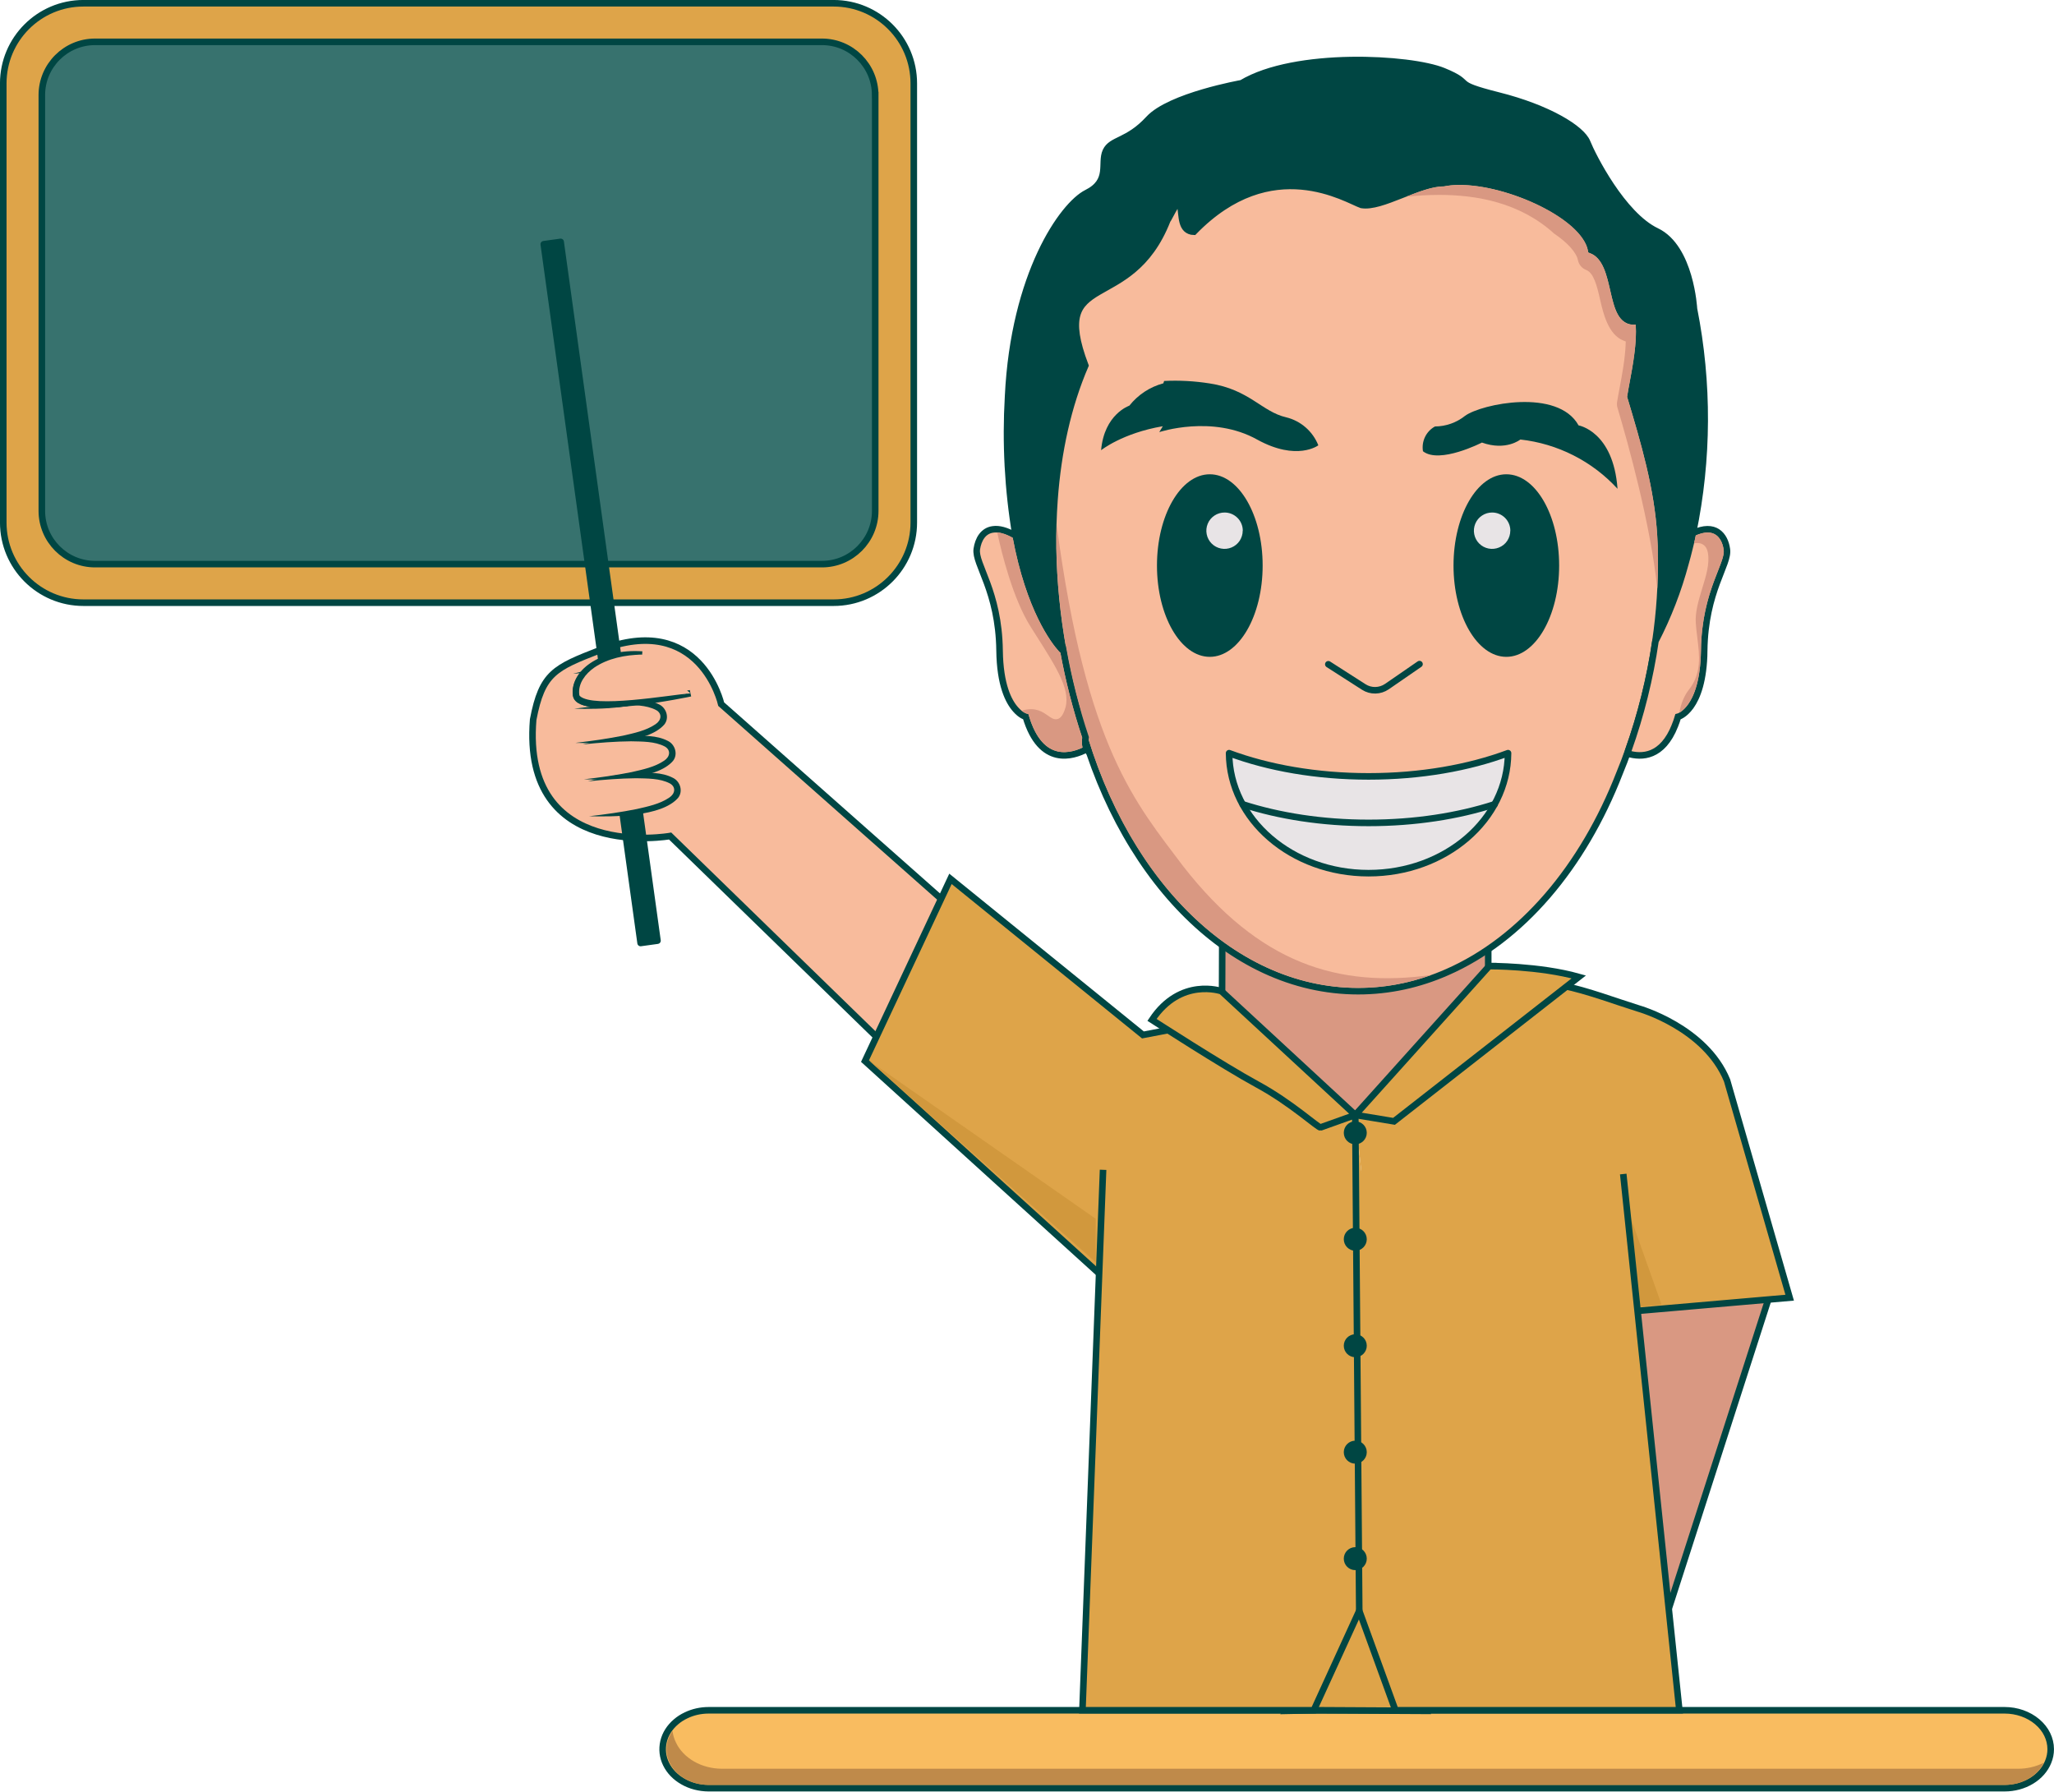
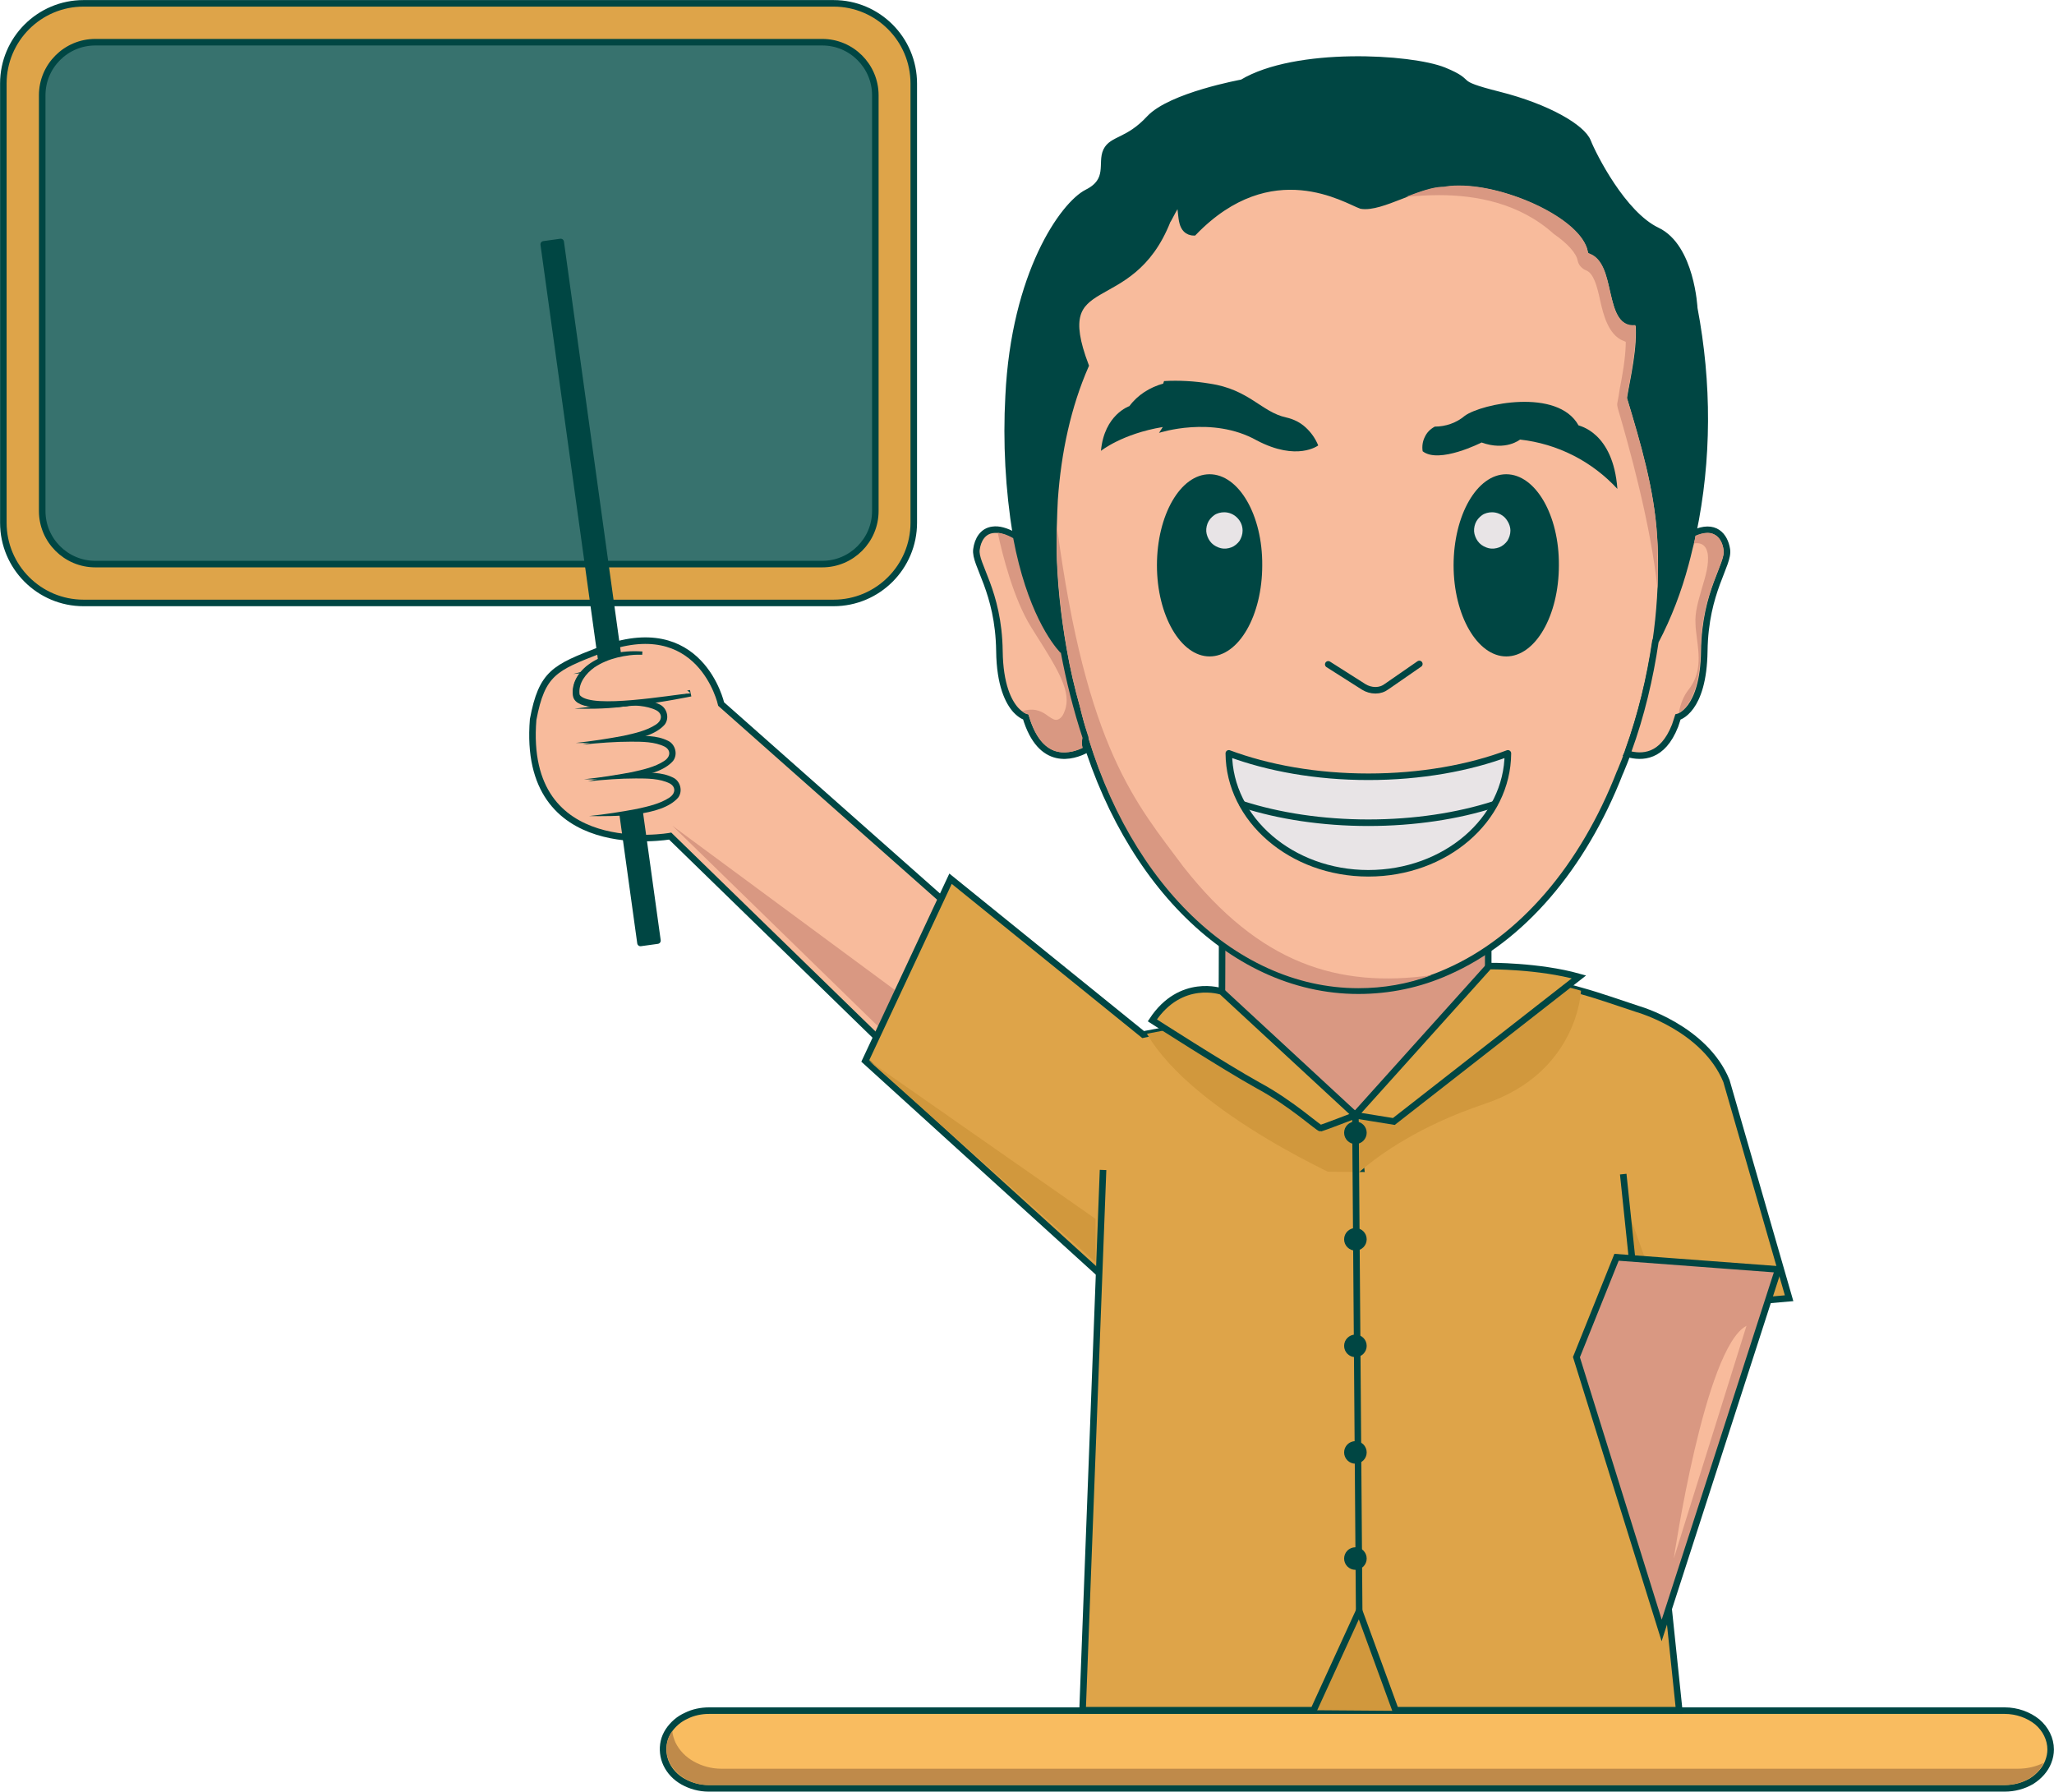
- <svg xmlns="http://www.w3.org/2000/svg" id="Layer_2" data-name="Layer 2" viewBox="0 0 491.57 428.71">
-   <defs>
-     <style>
-       .cls-1, .cls-2, .cls-3, .cls-4, .cls-5, .cls-6, .cls-7, .cls-8 {
-         stroke: #004643;
-         stroke-width: 1.57px;
-       }
- 
-       .cls-1, .cls-2, .cls-7, .cls-8 {
-         stroke-linecap: round;
-         stroke-linejoin: round;
-       }
- 
-       .cls-1, .cls-9 {
-         fill: #004643;
-       }
- 
-       .cls-2 {
-         fill: #f9bc60;
-       }
- 
-       .cls-3, .cls-4, .cls-5, .cls-6 {
-         stroke-miterlimit: 10;
-       }
- 
-       .cls-3, .cls-10 {
-         fill: #d99882;
-       }
- 
-       .cls-11, .cls-4 {
-         fill: #f8bb9c;
-       }
- 
-       .cls-5 {
-         fill: #dea449;
-       }
- 
-       .cls-12 {
-         fill: #bf8a4a;
-       }
- 
-       .cls-6 {
-         fill: #37726e;
-       }
- 
-       .cls-7 {
-         fill: none;
-       }
- 
-       .cls-8, .cls-13 {
-         fill: #e8e4e6;
-       }
- 
-       .cls-14 {
-         fill: #d1983d;
-       }
-     </style>
-   </defs>
-   <g id="Layer_1-2" data-name="Layer 1">
+ <svg xmlns="http://www.w3.org/2000/svg" version="1.1" id="Layer_1" x="0px" y="0px" viewBox="0 0 491.6 428.8" style="enable-background:new 0 0 491.6 428.8;" xml:space="preserve">
+   <g>
+     <g id="bor">
+       <path style="fill:#DEA449;stroke:#004643;stroke-width:1.566;stroke-miterlimit:10;" d="M199.5,144.3H20    c-10.6,0-19.2-8.6-19.2-19.2V20C0.8,9.4,9.4,0.8,20,0.8h179.5c10.6,0,19.2,8.6,19.2,19.2v105.1    C218.7,135.7,210.1,144.3,199.5,144.3z" />
+       <g>
+         <path style="fill:#37726E;stroke:#004643;stroke-width:1.566;stroke-miterlimit:10;" d="M209.5,22.8v99.5     c0,7-5.7,12.7-12.7,12.7h-174c-7,0-12.7-5.7-12.7-12.7V22.8c0-7,5.7-12.7,12.7-12.7h174C203.8,10.1,209.5,15.8,209.5,22.8z" />
+       </g>
+     </g>
    <g>
-       <g id="bor">
-         <rect class="cls-5" x=".78" y=".78" width="217.91" height="143.45" rx="19.18" ry="19.18" />
-         <path class="cls-6" d="m209.46,22.75v99.51c0,7.02-5.71,12.74-12.74,12.74H22.75c-7.03,0-12.74-5.72-12.74-12.74V22.75c0-7.02,5.71-12.74,12.74-12.74h173.96c7.03,0,12.74,5.72,12.74,12.74Z" />
+       <path style="fill:#F9BC60;stroke:#004643;stroke-width:1.566;stroke-linecap:round;stroke-linejoin:round;" d="M490.8,418.7    c0,1-0.2,2-0.6,3c-0.7,1.8-2.1,3.4-4,4.6c-1.9,1.1-4.1,1.7-6.4,1.7H169.6c-2.2,0-4.3-0.6-6.1-1.6s-3.2-2.5-4-4.2s-1-3.6-0.6-5.4    s1.5-3.4,3-4.7c0.7-0.6,1.5-1.1,2.4-1.5c1.6-0.8,3.5-1.2,5.4-1.2h310.1c2.9,0,5.7,1,7.8,2.7C489.6,413.8,490.8,416.2,490.8,418.7z    " />
+       <g>
+         <path style="fill:#BF8A4A;" d="M489.1,421.9c-0.7,1.5-1.9,2.8-3.4,3.7c-1.7,1-3.8,1.6-5.9,1.6H169.6c-2,0-3.9-0.5-5.6-1.5     c-1.7-1-2.9-2.3-3.7-3.8c-0.8-1.6-0.9-3.3-0.6-4.9c0.2-1,0.6-1.9,1.2-2.7c0.1,1,0.4,1.9,0.8,2.8c0.9,1.8,2.4,3.4,4.4,4.5     s4.2,1.7,6.6,1.7h310.2C485.2,423.3,487.3,422.8,489.1,421.9z" />
+       </g>
+     </g>
+     <path id="leher" style="fill:#D99882;stroke:#004643;stroke-width:1.566;stroke-miterlimit:10;" d="M356.4,270.9   c-4.4,0.9-58.4,1.4-64.1,0.3c0,0,0.4-75.5,0.2-77.8l0,0c8.8-3.8,54.8-3.8,63.6,0h0.1c0,0.2,0,0.4,0,0.5   C356.2,194.3,356.1,268.6,356.4,270.9z" />
+     <g id="kepala">
+       <path style="fill:#004643;stroke:#004643;stroke-width:1.566;stroke-linecap:round;stroke-linejoin:round;" d="M405.2,127.6    L405.2,127.6c-0.5,2.6-1.1,5-1.8,7.2c-1.7,6.5-4.1,12.7-7.2,18.6c1-6.9,1.5-13.8,1.3-20.3c0-1.6,0-3.3-0.1-4.9    c-0.7-11.4-3.9-22.3-7.2-33.2c0.7-4.3,2.6-12,2-18.1c-7.9,1.7-4.1-14.2-11.4-17c-1.7-8.8-23.6-18.3-35.3-16c-6,0-14.9,6-19.7,5.2    c-3.5-1.2-21.5-12.8-40.1,6.4c-3.7-0.1-2.5-5.1-3.5-7.1c-0.5-0.3-2.6,4.2-2.8,4.3c-9,22.9-28.5,11.3-19.6,34.7    c-5.5,12.8-7.9,28-7.7,43.7c0.1,8,0.9,16.1,2.4,24.1h-0.4l0,0c-1.6-1.8-7.6-9.5-10.9-27.1l0,0l0,0c-1.8-11-2.4-22.2-1.8-33.3    c1.4-29.3,13.1-45.8,18.8-48.7c5.8-2.9,3.2-7.1,4.6-10s5.2-2.2,10.3-7.7c5.1-5.5,22.2-8.6,22.2-8.6c12.8-7.7,40.4-6.1,48.3-2.9    c7.8,3.2,1.2,2.8,13.1,5.8s20,7.9,21.3,11.2s8.4,17.4,16.6,21.3s8.9,18.6,8.9,18.6C408.9,91.7,408.9,109.9,405.2,127.6z" />
+       <g>
+         <path style="fill:#F8BB9C;stroke:#004643;stroke-width:1.566;stroke-miterlimit:10;" d="M397.6,133.1c0.1,6.6-0.3,13.4-1.3,20.3     c-1.3,8.8-3.5,17.7-6.5,26.2c-0.6,1.7-1.3,3.4-2,5.1c0,0.1-0.1,0.1-0.1,0.2c-8.8,22.6-23.5,39.9-41.3,47.7     c-6.7,3-13.9,4.5-21.3,4.5c-31.3,0-57.9-28.4-67.4-67.8l0,0c-1.3-4.6-2.4-9.3-3.2-14c-1.4-8-2.3-16.1-2.4-24.1     c0-3.9,0.1-7.8,0.3-11.6c0.8-11.6,3.2-22.5,7.4-32.1c-8.9-23.5,10.6-11.9,19.6-34.7c0.2-0.1,2.3-4.7,2.8-4.3     c0.9,1.7,0,5.9,2.5,6.9c0.3,0.1,0.6,0.2,1,0.2c18.6-19.2,36.6-7.6,40.1-6.4c4.8,0.8,13.7-5.2,19.7-5.2c1.1-0.2,2.3-0.3,3.5-0.3     c12.1-0.2,30.3,8.3,31.8,16.4c7.3,2.8,3.5,18.6,11.4,17c0.6,6.1-1.3,13.8-2,18.1c3.3,10.9,6.5,21.8,7.2,33.2     C397.5,129.8,397.6,131.5,397.6,133.1z" />
+         <g>
+           <path style="fill:#D99882;" d="M396.7,140.9c-1.6-15.5-6.9-34.4-9.5-43.2c-0.1-0.4-0.2-0.9-0.1-1.3c0.2-1,0.4-2.2,0.6-3.5      c0.6-3.1,1.3-6.9,1.4-10.5v-0.6l-0.5-0.2c-3.7-1.4-4.9-6.5-5.6-9.6c-0.8-3.7-1.6-6.6-3.4-7.3c-1-0.4-1.8-1.3-2-2.3      c-0.3-1.8-2.5-4.2-5.7-6.4c-8.2-7.4-18.6-9.3-27.5-9.3c-2.8,0-5.5,0.2-7.9,0.4c3.2-1.2,6.4-2.4,8.9-2.4l0,0h0.2      c1-0.2,2.1-0.3,3.4-0.3h0.3c11.6,0,29.2,8,30.7,15.7l0.1,0.4l0.4,0.2c3.1,1.2,4,5.1,4.8,8.9c1,4.2,1.9,8.6,6.1,8.2      c0.3,4.4-0.7,9.7-1.4,13.7c-0.2,1.3-0.5,2.4-0.6,3.4v0.2v0.2c3.2,10.7,6.5,21.7,7.2,33c0.1,1.6,0.2,3.3,0.1,4.9l0,0      C396.8,135.7,396.8,138.3,396.7,140.9z" />
+         </g>
+         <g>
+           <path style="fill:#D99882;" d="M342.6,233.4c-5.7,2.1-11.5,3.1-17.5,3.1c-30.1,0-56.8-26.8-66.5-66.8l0,0l-0.1-0.5      c-1.3-4.6-2.4-9.3-3.2-14c-1.4-8.1-2.2-16.1-2.4-24c0-1.9,0-3.9,0-5.7c7.1,53.9,19.1,66.8,30.3,81.9      C301.5,230.7,320.3,236.5,342.6,233.4z" />
+         </g>
+       </g>
+       <path style="fill:#004643;" d="M289.5,113.5c-7,0-12.6,9.8-12.6,21.8s5.7,21.8,12.6,21.8c7,0,12.6-9.8,12.6-21.8    C302.2,123.3,296.5,113.5,289.5,113.5z" />
+       <path style="fill:#E8E4E6;" d="M297.4,127c0,0.9-0.3,1.7-0.7,2.4c-0.5,0.7-1.2,1.3-2,1.6s-1.7,0.4-2.5,0.2s-1.6-0.6-2.2-1.2    c-0.6-0.6-1-1.4-1.2-2.2s-0.1-1.7,0.2-2.5s0.9-1.5,1.6-2s1.6-0.7,2.4-0.7c1.2,0,2.3,0.5,3.1,1.3C297,124.8,297.4,125.9,297.4,127z    " />
+       <path style="fill:#004643;" d="M360.5,113.5c-7,0-12.6,9.8-12.6,21.8s5.7,21.8,12.6,21.8c7,0,12.6-9.8,12.6-21.8    C373.2,123.3,367.5,113.5,360.5,113.5z" />
+       <path style="fill:#E8E4E6;" d="M361.5,127c0,0.9-0.3,1.7-0.7,2.4c-0.5,0.7-1.2,1.3-2,1.6s-1.7,0.4-2.5,0.2s-1.6-0.6-2.2-1.2    c-0.6-0.6-1-1.4-1.2-2.2s-0.1-1.7,0.2-2.5c0.3-0.8,0.9-1.5,1.6-2s1.6-0.7,2.4-0.7c1.2,0,2.3,0.5,3.1,1.3    C361,124.8,361.5,125.9,361.5,127z" />
+       <path style="fill:#004643;" d="M315.5,106.6c-0.7-1.7-1.7-3.1-3-4.3s-2.9-2-4.7-2.4c-5.9-1.3-8.8-6.7-18.3-8.1    c-3.6-0.6-7.3-0.8-10.9-0.6l-0.2,0.6c-3.2,0.9-6.1,2.7-8.1,5.4c0,0-6,2-6.8,10.7c0,0,5.1-4.1,14.8-5.7l-0.9,1.4    c0,0,12.7-4.2,23.4,1.8C310.5,110.5,315.5,106.6,315.5,106.6z" />
+       <path style="fill:#004643;" d="M387.1,117c-6.1-6.6-14.3-10.8-23.3-11.8c0,0-3.4,2.8-9.2,0.7c0,0-10.2,5.2-14.1,2.1    c-0.2-1.2,0-2.4,0.5-3.4c0.5-1.1,1.3-1.9,2.4-2.5c2.6,0,5.2-0.9,7.2-2.6c4-2.9,22.2-6.7,27.2,2.3    C377.8,101.9,386.1,103.3,387.1,117z" />
+       <path style="fill:none;stroke:#004643;stroke-width:1.566;stroke-linecap:round;stroke-linejoin:round;" d="M317.9,159l8.5,5.4    c0.8,0.5,1.8,0.8,2.8,0.8s1.9-0.3,2.7-0.9l7.8-5.4" />
+       <path style="fill:#E8E4E6;stroke:#004643;stroke-width:1.566;stroke-linecap:round;stroke-linejoin:round;" d="M360.9,180.3    c-0.1,15.9-15,28.7-33.4,28.7s-33.3-12.9-33.4-28.7c9.4,3.5,20.9,5.6,33.4,5.6S351.6,183.8,360.9,180.3z" />
+       <path style="fill:none;stroke:#004643;stroke-width:1.566;stroke-linecap:round;stroke-linejoin:round;" d="M297.4,192.5    c8.7,2.8,19.1,4.4,30.1,4.4s21.4-1.6,30.1-4.4l0,0" />
+       <g>
+         <path style="fill:#F8BB9C;stroke:#004643;stroke-width:1.566;stroke-miterlimit:10;" d="M260,179.4c-3.2,1.7-10.9,4.2-14.5-7.8     c0,0-1.1-0.3-2.4-1.7c-1.7-1.9-3.8-5.9-3.9-14.1c-0.2-14.4-6-20.7-5.5-24.3c0.3-2.3,1.5-4.4,3.9-4.7c1.4-0.2,3.1,0.2,5.4,1.5l0,0     l0,0c3.3,17.6,9.3,25.3,10.9,27.1l0,0h0.4c1.3,7.2,3.1,14.3,5.4,21.1C259.6,177.5,259.7,178.5,260,179.4z" />
+         <g>
+           <path style="fill:#D99882;" d="M259.1,179c-1.7,0.8-4.4,1.6-7,0.6c-2.6-1.1-4.5-3.8-5.8-8.2l-0.1-0.4l-0.4-0.1      c0,0-0.5-0.1-1.2-0.7c0.1,0,0.2-0.1,0.4-0.1c3-0.8,4.7,0.4,5.9,1.3c0.8,0.5,1.5,1.1,2.3,0.8s1.3-1.1,1.6-2      c1.8-4.5-1.5-9.8-7-18.5l-1-1.6c-4.2-6.7-6.9-17.4-8-22.6c1.1,0.1,2.3,0.5,3.7,1.3c3.3,17.5,9.3,25.2,11.1,27.2l0.2,0.2h0.1      c1.3,6.9,3,13.7,5.2,20.4C258.9,177.4,258.9,178.2,259.1,179z" />
+         </g>
      </g>
      <g>
-         <path class="cls-2" d="m490.78,418.61c0,1.03-.2,2.04-.6,3.01-.74,1.85-2.15,3.45-4.01,4.57-1.88,1.14-4.12,1.74-6.42,1.74H169.53c-2.16-.02-4.29-.56-6.09-1.6-1.8-1.02-3.2-2.47-4.03-4.18-.83-1.69-1.03-3.56-.61-5.37.42-1.8,1.47-3.45,3.01-4.75.7-.6,1.49-1.11,2.37-1.52,1.64-.8,3.52-1.22,5.43-1.22h310.14c2.93,0,5.73.99,7.8,2.74,2.07,1.74,3.23,4.1,3.23,6.58Z" />
-         <path class="cls-12" d="m489.09,421.86c-.7,1.49-1.87,2.76-3.44,3.7-1.7,1.03-3.8,1.6-5.89,1.6H169.54c-2-.02-3.92-.52-5.57-1.46-1.67-.97-2.94-2.29-3.7-3.84-.76-1.57-.94-3.27-.56-4.92.22-.96.65-1.86,1.24-2.71.11.97.39,1.9.83,2.79.87,1.85,2.39,3.41,4.35,4.54,1.96,1.11,4.24,1.71,6.63,1.72h310.2c2.18,0,4.28-.49,6.13-1.43Z" />
+         <path style="fill:#F8BB9C;stroke:#004643;stroke-width:1.566;stroke-miterlimit:10;" d="M407.9,155.8     c-0.2,14.4-6.3,15.8-6.3,15.8c-0.2,0.7-0.5,1.4-0.7,2.1l0,0c-3,7.6-7.9,7.7-11.4,6.7c0.1-0.2,0.1-0.4,0.2-0.7     c3.1-8.5,5.2-17.4,6.5-26.2c3.1-5.9,5.5-12.2,7.2-18.6c0.3-1.1,0.6-2.3,0.9-3.6c0.3-1.1,0.6-2.3,0.8-3.5c0,0,0-0.1,0.1-0.1     c5.3-2.5,7.6,0.6,8.1,3.8C413.9,135.1,408.1,141.4,407.9,155.8z" />
+         <g>
+           <path style="fill:#D99882;" d="M412.5,131.6c0.2,1.2-0.5,2.8-1.4,5.2c-0.8,2-1.8,4.5-2.6,7.6c-0.8,3.1-1.4,6.9-1.5,11.4      c-0.2,10.9-3.8,14.1-5.2,14.8c0.4-2.2,1.2-4.1,2.3-5.5c3.1-3.9,2.6-8.1,2-12.6c-0.1-1.1-0.3-2.1-0.3-3.2      c-0.2-2.7,0.7-5.6,1.5-8.4c0.9-3,1.8-5.9,1.4-8.5c-0.2-1-0.6-1.7-1.3-2.1c-0.4-0.2-0.8-0.3-1.2-0.3c-0.3,0-0.5,0-0.8,0.1      c0.2-0.6,0.3-1.3,0.4-1.9c1.9-0.8,3.4-0.9,4.5-0.3C411.5,128.5,412.3,129.8,412.5,131.6z" />
+         </g>
      </g>
-       <path id="leher" class="cls-3" d="m356.38,270.87c-4.44.91-58.43,1.42-64.06.33,0,0,.38-75.5.2-77.79h.02c8.82-3.76,54.82-3.77,63.57-.05.03.02.08.03.11.05-.02.19-.03.36-.03.55-.03.31-.09,74.64.19,76.91Z" />
-       <g id="kepala">
-         <path class="cls-1" d="m405.17,127.56s-.02.09-.03.14c-.53,2.54-1.13,4.89-1.75,7.08-1.72,6.45-4.13,12.7-7.19,18.62,1-6.91,1.46-13.77,1.35-20.35.02-1.64-.03-3.29-.14-4.93-.67-11.37-3.92-22.27-7.19-33.22.66-4.32,2.62-12.03,1.97-18.09-7.86,1.68-4.07-14.17-11.37-16.96-1.68-8.83-23.63-18.29-35.3-16.02-5.95-.02-14.86,6.05-19.67,5.22-3.49-1.19-21.47-12.76-40.11,6.42-3.73-.14-2.52-5.12-3.54-7.06-.47-.34-2.62,4.2-2.82,4.34-8.99,22.87-28.54,11.26-19.62,34.74-5.5,12.76-7.94,27.99-7.72,43.74.13,7.99.94,16.12,2.38,24.14h-.41l-.05-.05c-1.63-1.8-7.63-9.49-10.89-27.08v-.05h-.02c-1.85-10.99-2.44-22.19-1.79-33.33,1.41-29.3,13.08-45.81,18.83-48.69,5.76-2.88,3.2-7.08,4.56-10.01,1.36-2.91,5.2-2.18,10.27-7.69,5.06-5.51,22.22-8.55,22.22-8.55,12.83-7.69,40.44-6.12,48.29-2.91,7.85,3.21,1.22,2.83,13.14,5.84,11.92,2.99,19.95,7.89,21.27,11.17,1.32,3.29,8.44,17.42,16.62,21.32,8.16,3.9,8.94,18.56,8.94,18.56,3.51,17.73,3.43,35.98-.23,53.67Z" />
+     </g>
+     <g id="tangan">
+       <g>
+         <path style="fill:#F8BB9C;stroke:#004643;stroke-width:1.566;stroke-miterlimit:10;" d="M228.9,266.8l-68.5-66.7     c0,0-35.6,6.4-32.8-27.9c2.1-11.2,5.2-12.4,16-16.6c24.1-9.3,29,12.9,29,12.9l90.9,80.5L228.9,266.8z" />
+         <rect x="141.7" y="57.4" transform="matrix(0.9905 -0.1372 0.1372 0.9905 -18.0951 21.0638)" style="fill:#004643;stroke:#004643;stroke-width:1.566;stroke-linecap:round;stroke-linejoin:round;stroke-miterlimit:4;" width="4.1" height="168.8" />
        <g>
-           <path class="cls-4" d="m397.54,133.06c.11,6.58-.34,13.44-1.35,20.35-1.28,8.82-3.48,17.73-6.53,26.25-.61,1.72-1.27,3.45-1.97,5.14-.03.06-.06.13-.08.2-8.76,22.57-23.52,39.88-41.3,47.66-6.7,2.96-13.86,4.54-21.27,4.54-31.31,0-57.9-28.36-67.41-67.75-.02-.02,0-.03,0-.03-1.3-4.6-2.38-9.32-3.23-14.05-1.44-8.02-2.26-16.15-2.38-24.14-.05-3.92.06-7.78.34-11.61.83-11.56,3.24-22.54,7.38-32.14-8.91-23.48,10.63-11.87,19.62-34.74.2-.14,2.35-4.68,2.82-4.34.91,1.74.05,5.9,2.52,6.86.3.13.63.19,1.02.2,18.64-19.19,36.62-7.61,40.11-6.42,4.81.83,13.72-5.23,19.67-5.22,1.08-.22,2.26-.33,3.49-.34,12.08-.17,30.29,8.35,31.81,16.37,7.3,2.79,3.51,18.64,11.37,16.96.64,6.06-1.32,13.77-1.97,18.09,3.27,10.95,6.52,21.85,7.19,33.22.11,1.64.16,3.29.14,4.93Z" />
-           <path class="cls-10" d="m396.63,140.84c-1.64-15.47-6.89-34.39-9.52-43.23-.14-.41-.17-.89-.11-1.35.16-1.02.38-2.19.63-3.52.58-3.09,1.3-6.92,1.43-10.46l.02-.56-.52-.2c-3.66-1.41-4.86-6.53-5.58-9.65-.83-3.71-1.61-6.59-3.38-7.27-1-.38-1.75-1.28-1.96-2.33-.34-1.82-2.51-4.23-5.7-6.37-8.18-7.44-18.56-9.26-27.49-9.26-2.82,0-5.48.19-7.88.42,3.16-1.24,6.37-2.44,8.91-2.44h.03l.16-.02c1-.2,2.13-.31,3.35-.33h.34c11.56,0,29.23,8.02,30.68,15.72l.08.44.41.16c3.07,1.16,3.96,5.12,4.84,8.93.96,4.2,1.94,8.55,6.11,8.19.28,4.43-.7,9.74-1.44,13.67-.23,1.27-.45,2.43-.6,3.4l-.03.19.05.16c3.2,10.67,6.48,21.69,7.16,33.05.11,1.63.16,3.26.14,4.89v.02c.05,2.55,0,5.14-.13,7.77Z" />
-           <path class="cls-10" d="m342.54,233.33c-5.67,2.05-11.53,3.09-17.49,3.09-30.07,0-56.78-26.81-66.55-66.75l.02-.02-.13-.45c-1.28-4.56-2.37-9.26-3.21-13.97-1.44-8.05-2.24-16.13-2.37-24.01-.02-1.93,0-3.85.05-5.75,7.13,53.86,19.06,66.83,30.32,81.85,18.26,23.38,37.14,29.1,59.36,26.01Z" />
-         </g>
-         <path class="cls-9" d="m289.53,113.5c-6.97,0-12.64,9.8-12.64,21.84s5.67,21.85,12.64,21.85,12.65-9.8,12.65-21.85-5.67-21.84-12.65-21.84Z" />
-         <path class="cls-13" d="m297.41,127c0,.86-.26,1.7-.73,2.42-.48.72-1.16,1.27-1.95,1.6-.8.33-1.67.42-2.52.25s-1.62-.58-2.23-1.19c-.61-.61-1.02-1.38-1.19-2.23-.17-.85-.08-1.72.25-2.52s.89-1.48,1.61-1.95c.72-.48,1.56-.73,2.42-.73,1.16,0,2.26.46,3.08,1.27s1.28,1.92,1.28,3.08Z" />
-         <path class="cls-9" d="m360.5,113.5c-6.98,0-12.64,9.8-12.64,21.84s5.66,21.85,12.64,21.85,12.64-9.8,12.64-21.85-5.63-21.84-12.64-21.84Z" />
-         <path class="cls-13" d="m361.45,127c0,.86-.26,1.7-.73,2.42s-1.16,1.27-1.96,1.6c-.8.33-1.67.42-2.52.25-.85-.17-1.62-.58-2.23-1.19-.61-.61-1.02-1.38-1.19-2.23-.17-.85-.08-1.72.25-2.52.33-.8.89-1.48,1.61-1.95.72-.48,1.56-.73,2.42-.73,1.16,0,2.26.46,3.08,1.27.82.82,1.28,1.92,1.28,3.08Z" />
-         <path class="cls-9" d="m315.51,106.58c-.65-1.65-1.69-3.12-3.03-4.29-1.34-1.17-2.94-2-4.66-2.42-5.85-1.34-8.81-6.66-18.32-8.11-3.6-.57-7.25-.77-10.9-.59l-.18.56c-3.22.86-6.07,2.74-8.14,5.35,0,0-6.01,2.01-6.76,10.66,0,0,5.11-4.1,14.77-5.74l-.85,1.41s12.68-4.23,23.44,1.79c9.54,5.25,14.62,1.37,14.62,1.37Z" />
-         <path class="cls-9" d="m387.11,116.97c-6.06-6.61-14.33-10.8-23.25-11.79,0,0-3.43,2.8-9.2.73,0,0-10.15,5.21-14.11,2.08-.19-1.16-.02-2.36.49-3.42.51-1.06,1.34-1.94,2.38-2.51,2.63-.02,5.17-.92,7.22-2.56,3.95-2.85,22.17-6.66,27.15,2.3,0,0,8.32,1.4,9.32,15.16Z" />
-         <path class="cls-7" d="m317.9,158.97l8.49,5.44c.83.53,1.79.8,2.77.78.98-.02,1.93-.32,2.74-.87l7.82-5.39" />
-         <path class="cls-8" d="m360.91,180.24c-.09,15.87-15,28.72-33.38,28.72s-33.28-12.86-33.38-28.72c9.37,3.49,20.91,5.56,33.38,5.56s24.01-2.07,33.38-5.56Z" />
-         <path class="cls-7" d="m297.41,192.48c8.74,2.82,19.08,4.45,30.13,4.45s21.39-1.63,30.13-4.45h.02" />
-         <g>
-           <path class="cls-4" d="m259.98,179.33c-3.16,1.68-10.9,4.24-14.49-7.8,0,0-1.13-.27-2.4-1.72-1.74-1.93-3.76-5.92-3.87-14.11-.19-14.36-5.98-20.67-5.45-24.31.34-2.3,1.52-4.42,3.92-4.71,1.36-.19,3.12.22,5.36,1.52h.02v.05c3.26,17.59,9.26,25.28,10.89,27.08l.05.05h.41c1.28,7.17,3.1,14.27,5.37,21.08-.16,1.03-.11,2,.2,2.88Z" />
-           <path class="cls-10" d="m259.06,178.92c-1.69.78-4.42,1.64-7,.56-2.57-1.08-4.51-3.84-5.81-8.18l-.14-.42-.42-.11s-.5-.14-1.17-.69c.11-.05.23-.08.36-.11,2.99-.78,4.67.41,5.89,1.27.78.55,1.5,1.08,2.35.83.83-.25,1.28-1.13,1.61-1.96,1.83-4.54-1.49-9.77-7.02-18.45l-1.03-1.63c-4.23-6.69-6.91-17.45-8.02-22.62,1.07.06,2.3.5,3.71,1.27,3.29,17.54,9.26,25.22,11.09,27.22l.22.23h.08c1.27,6.88,3.02,13.72,5.23,20.38-.11.86-.09,1.66.08,2.4Z" />
+           <path style="fill:#F8BB9C;" d="M137.5,169.5c0,0,20.9-4.1,21.4,1.9s-21.2,6.5-21.2,6.5" />
+           <path style="fill:#004643;" d="M137.5,169.5c3.7-1,7.6-1.7,11.5-2c3-0.1,6.1-0.3,8.9,1.1c1.7,0.8,2.4,3.2,1.2,4.8      c-4,4.6-15.6,4.5-21.3,4.4c3.8-0.4,7.7-1,11.4-1.7c2.7-0.6,5.5-1.2,7.8-2.7c1.4-0.9,1.7-2.5,0.1-3.4c-2.4-1.2-5.4-1.2-8.1-1.2      C145.1,168.8,141.3,169.1,137.5,169.5L137.5,169.5z" />
        </g>
        <g>
-           <path class="cls-4" d="m407.86,155.71c-.2,14.36-6.28,15.83-6.28,15.83-.22.74-.45,1.43-.72,2.07v.02c-2.99,7.56-7.93,7.74-11.36,6.69.08-.22.14-.44.16-.66,3.05-8.52,5.25-17.43,6.53-26.25,3.05-5.92,5.47-12.17,7.19-18.62.33-1.14.64-2.33.94-3.57.3-1.13.56-2.3.81-3.51.03-.05.05-.09.06-.14,5.29-2.51,7.63.6,8.08,3.84.61,3.62-5.23,9.93-5.42,24.31Z" />
-           <path class="cls-10" d="m412.52,131.52c.19,1.16-.47,2.83-1.38,5.15-.78,1.97-1.77,4.46-2.57,7.6-.8,3.12-1.43,6.88-1.49,11.42-.16,10.95-3.81,14.06-5.17,14.85.38-2.16,1.17-4.09,2.29-5.5,3.07-3.9,2.55-8.13,1.99-12.59-.13-1.07-.27-2.15-.34-3.24-.22-2.66.67-5.58,1.53-8.41.94-3.04,1.82-5.94,1.36-8.49-.17-1-.61-1.71-1.32-2.08-.36-.19-.77-.28-1.22-.28-.25,0-.5.03-.78.08.16-.63.3-1.25.42-1.9,1.86-.81,3.38-.91,4.53-.3,1.11.6,1.9,1.94,2.15,3.7Z" />
+           <path style="fill:#F8BB9C;" d="M137.2,161.3c0,0,20.9-4.1,21.4,1.9s-21.2,6.5-21.2,6.5" />
+           <path style="fill:#004643;" d="M137.2,161.3c3.7-1,7.6-1.7,11.5-2c3-0.1,6.1-0.3,8.9,1.1c1.7,0.8,2.4,3.2,1.2,4.8      c-4,4.6-15.6,4.5-21.3,4.4c3.8-0.4,7.7-1,11.4-1.7c2.7-0.6,5.5-1.2,7.8-2.7c1.4-0.9,1.7-2.5,0.1-3.4c-2.4-1.2-5.4-1.2-8.1-1.2      C144.9,160.6,141,160.9,137.2,161.3L137.2,161.3z" />
        </g>
+         <g>
+           <path style="fill:#F8BB9C;" d="M139.5,178.2c0,0,20.9-4.1,21.4,1.9s-21.2,6.5-21.2,6.5" />
+           <path style="fill:#004643;" d="M139.5,178.2c3.7-1,7.6-1.7,11.5-2c3-0.1,6.1-0.3,8.9,1.1c1.7,0.8,2.4,3.2,1.2,4.8      c-4,4.6-15.6,4.5-21.3,4.4c3.8-0.4,7.7-1,11.4-1.7c2.7-0.6,5.5-1.2,7.8-2.7c1.4-0.9,1.7-2.5,0.1-3.4c-2.4-1.2-5.4-1.2-8.1-1.2      C147.2,177.5,143.4,177.8,139.5,178.2L139.5,178.2z" />
+         </g>
+         <g>
+           <path style="fill:#F8BB9C;" d="M140.7,187c0,0,20.9-4.1,21.4,1.9s-21.2,6.5-21.2,6.5" />
+           <path style="fill:#004643;" d="M140.7,187c3.7-1,7.6-1.7,11.5-2c3-0.1,6.1-0.3,8.9,1.1c1.7,0.8,2.4,3.2,1.2,4.8      c-4,4.6-15.6,4.5-21.3,4.4c3.8-0.4,7.7-1,11.4-1.7c2.7-0.6,5.5-1.2,7.8-2.7c1.4-0.9,1.7-2.5,0.1-3.4c-2.4-1.2-5.4-1.2-8.1-1.2      C148.4,186.3,144.6,186.6,140.7,187L140.7,187z" />
+         </g>
+         <path style="fill:#F8BB9C;stroke:#004643;stroke-width:1.566;stroke-miterlimit:10;" d="M165.3,165.9c0,0-26.7,5.6-27.4,0.5     c-0.7-5.2,5.8-10.4,15.8-9.7" />
+         <g>
+           <path style="fill:#F8BB9C;" d="M165.3,165.9c0,0-26.7,5.6-27.4,0.5c-0.7-5.2,5.8-10.4,15.8-9.7" />
+           <path style="fill:#004643;" d="M165.3,165.9c-4.3,1.3-27.2,6.8-28.1,0.4c-0.4-3.2,1.8-6,4.4-7.6c3.7-2.3,8.1-2.6,12.2-2.1      c-4.1,0.1-8.2,0.9-11.5,3.1c-2.1,1.5-3.9,3.8-3.6,6.4c0,0.1,0,0.2,0.1,0.2c0,0.1,0,0.1,0.1,0.2      C142,169.6,160.1,166.4,165.3,165.9L165.3,165.9z" />
+         </g>
+         <polygon style="fill:#D99882;" points="229.2,264.2 242.3,257.7 160.9,197.6    " />
      </g>
-       <polygon class="cls-3" points="425.53 303.73 397.71 390.12 377.3 324.74 386.86 300.84 425.53 303.73" />
-       <g id="tangan">
-         <g>
-           <path class="cls-4" d="m228.91,266.75l-68.53-66.68s-35.59,6.36-32.78-27.86c2.11-11.15,5.2-12.43,15.99-16.62,24.05-9.33,29.01,12.92,29.01,12.92l90.93,80.48-34.62,17.76Z" />
-           <rect class="cls-1" x="141.69" y="57.38" width="4.08" height="168.82" transform="translate(-18.09 21.06) rotate(-7.89)" />
-           <g>
-             <path class="cls-11" d="m137.44,169.41s20.92-4.1,21.41,1.89-21.16,6.47-21.16,6.47" />
-             <path class="cls-9" d="m137.44,169.41c3.74-.99,7.56-1.7,11.45-1.95,2.96-.12,6.13-.3,8.9,1.14,1.72.85,2.44,3.21,1.21,4.77-3.97,4.59-15.58,4.54-21.32,4.41,3.84-.44,7.65-.97,11.39-1.72,2.7-.62,5.54-1.2,7.82-2.75,1.4-.93,1.66-2.53.13-3.39-2.4-1.25-5.37-1.17-8.08-1.24-3.81.04-7.65.34-11.49.74h0Z" />
-           </g>
-           <g>
-             <path class="cls-11" d="m137.17,161.23s20.92-4.1,21.41,1.89c.49,5.99-21.16,6.47-21.16,6.47" />
-             <path class="cls-9" d="m137.17,161.23c3.74-.99,7.56-1.7,11.45-1.95,2.96-.12,6.13-.3,8.9,1.14,1.72.85,2.44,3.21,1.21,4.77-3.97,4.59-15.58,4.54-21.32,4.41,3.84-.44,7.65-.97,11.39-1.72,2.7-.62,5.54-1.2,7.82-2.75,1.4-.93,1.66-2.53.13-3.39-2.4-1.25-5.37-1.17-8.08-1.24-3.81.04-7.65.34-11.49.74h0Z" />
-           </g>
-           <g>
-             <path class="cls-11" d="m139.51,178.13s20.92-4.1,21.41,1.89c.49,5.99-21.16,6.47-21.16,6.47" />
-             <path class="cls-9" d="m139.51,178.13c3.74-.99,7.56-1.7,11.45-1.95,2.96-.12,6.13-.3,8.9,1.14,1.72.85,2.44,3.21,1.21,4.77-3.97,4.59-15.58,4.54-21.32,4.41,3.84-.44,7.65-.97,11.39-1.72,2.7-.62,5.54-1.2,7.82-2.75,1.4-.93,1.66-2.53.13-3.39-2.4-1.25-5.37-1.17-8.08-1.24-3.81.04-7.65.34-11.49.74h0Z" />
-           </g>
-           <g>
-             <path class="cls-11" d="m140.73,186.97s20.92-4.1,21.41,1.89c.49,5.99-21.16,6.47-21.16,6.47" />
-             <path class="cls-9" d="m140.73,186.97c3.74-.99,7.56-1.7,11.45-1.95,2.96-.12,6.13-.3,8.9,1.14,1.72.85,2.44,3.21,1.21,4.77-3.97,4.59-15.58,4.54-21.32,4.41,3.84-.44,7.65-.97,11.39-1.72,2.7-.62,5.54-1.2,7.82-2.75,1.4-.93,1.66-2.53.13-3.39-2.4-1.25-5.37-1.17-8.08-1.24-3.81.04-7.65.34-11.49.74h0Z" />
-           </g>
-           <path class="cls-4" d="m165.25,165.9s-26.65,5.63-27.37.48c-.71-5.16,5.76-10.4,15.8-9.73" />
-           <g>
-             <path class="cls-11" d="m165.25,165.9s-26.65,5.63-27.37.48c-.71-5.16,5.76-10.4,15.8-9.73" />
-             <path class="cls-9" d="m165.25,165.9c-4.33,1.25-27.21,6.83-28.13.44-.37-3.18,1.82-6.03,4.4-7.58,3.71-2.25,8.11-2.65,12.16-2.11-4.09.06-8.23.91-11.49,3.13-2.07,1.46-3.87,3.75-3.56,6.39,0,.14.04.16.05.22.01.06.02.12.08.17,3.23,2.99,21.35-.21,26.48-.65h0Z" />
-           </g>
-         </g>
-         <path class="cls-5" d="m330.48,323.79c-19.36,3.86-41.74,4.29-41.74,4.29l-81.72-74.16,20.45-43.6,46.06,37.35,18.92-3.61,31.91,22.76" />
-       </g>
-       <path class="cls-5" d="m324.35,266.82l32.03-29.62h0c10.74-5.52,24.24.56,35.77,4.15,0,0,15.97,4.48,21.18,17.21l14.98,51.99-36.4,3.16-34.22-9.05c3.54,10.09-10.74,15.85-27.21,19.13" />
-       <path class="cls-5" d="m356.38,231.2s11.95-.09,21.46,2.59l-44.22,34.56-9.26-1.53,32.03-35.62Z" />
-       <path class="cls-5" d="m324.35,266.82l-32.03-29.62s-9.77-3.44-16.62,6.87c0,0,17.07,11.04,25.22,15.46,8.15,4.42,14.61,10.44,15.12,10.27s8.31-2.97,8.31-2.97Z" />
-       <polygon class="cls-14" points="397.66 312.24 390.33 291.6 392.54 312.69 397.66 312.24" />
-       <polygon class="cls-14" points="207.89 253.74 262.23 291.67 262.23 302.08 207.89 253.74" />
-       <polygon class="cls-5" points="314.42 409.28 341.16 409.42 324.83 380.63 307.79 409.42 314.42 409.28" />
-       <polyline class="cls-5" points="388.48 280.96 401.91 409.28 333.95 409.28 325.3 385.49 314.42 409.28 259.05 409.28 263.99 279.95" />
-       <line class="cls-5" x1="325.3" y1="385.49" x2="324.35" y2="266.82" />
-       <g>
-         <circle class="cls-9" cx="324.35" cy="271.1" r="2.75" />
-         <circle class="cls-9" cx="324.35" cy="296.57" r="2.75" />
-         <circle class="cls-9" cx="324.35" cy="322.05" r="2.75" />
-         <circle class="cls-9" cx="324.35" cy="347.52" r="2.75" />
-         <circle class="cls-9" cx="324.35" cy="373" r="2.75" />
-       </g>
+       <path style="fill:#DEA449;stroke:#004643;stroke-width:1.566;stroke-miterlimit:10;" d="M330.5,323.8    c-19.4,3.9-41.7,4.3-41.7,4.3l-81.7-74.2l20.4-43.6l46.1,37.3l1-0.2l17.9-3.4l31.9,22.8v0.1l0.7,6.1l0.8,7.2L330.5,323.8z" />
+     </g>
+     <path style="fill:#DEA449;stroke:#004643;stroke-width:1.566;stroke-miterlimit:10;" d="M392,313.9l-34.2-9.1   c3.5,10.1-10.7,15.8-27.2,19.1l-4.8-43.8L325,273l-0.7-6.1l0,0l32-29.6c3.1-1.6,6.4-2.2,9.8-2.2c4,0,8.1,0.8,12.2,2l0,0   c4.7,1.3,9.4,3,13.7,4.4c0,0,16,4.5,21.2,17.2l15,52L392,313.9z" />
+     <path style="fill:#D1983D;" d="M378.4,237.1c0,0-0.7,19.6-23.1,27.1c-15.5,5.2-25.1,12.1-29.5,15.9l0,0c-2,1.7-2.9,2.7-2.9,2.7   s-37.2-16.1-48.4-35.4l17.9-3.4l31.9,22.8v0.1l32-29.6c3.1-1.6,6.4-2.2,9.8-2.2C370.2,235.1,374.3,235.9,378.4,237.1z" />
+     <path style="fill:#DEA449;stroke:#004643;stroke-width:1.566;stroke-miterlimit:10;" d="M356.4,231.2c0,0,11.9-0.1,21.5,2.6   l-44.3,34.6l-9.3-1.5L356.4,231.2z" />
+     <path style="fill:#DEA449;stroke:#004643;stroke-width:1.566;stroke-miterlimit:10;" d="M324.4,266.9l-32-29.6   c0,0-9.8-3.4-16.6,6.9c0,0,17.1,11,25.2,15.5c8.2,4.4,14.6,10.4,15.1,10.3S324.4,266.9,324.4,266.9z" />
+     <polygon style="fill:#D1983D;" points="397.7,312.3 390.3,291.6 392.6,312.7  " />
+     <polygon style="fill:#D1983D;" points="207.9,253.8 262.2,291.7 262.2,302.1  " />
+     <polygon style="fill:#D1983D;" points="314.4,409.3 341.2,409.5 324.8,380.7 307.8,409.5  " />
+     <polyline style="fill:#DEA449;stroke:#004643;stroke-width:1.566;stroke-miterlimit:10;" points="388.5,281 401.9,409.3   334,409.3 325.3,385.5 314.4,409.3 259.1,409.3 264,280  " />
+     <line style="fill:none;stroke:#004643;stroke-width:1.566;stroke-miterlimit:10;" x1="325.3" y1="385.5" x2="324.4" y2="266.9" />
+     <g>
+       <circle style="fill:#004643;" cx="324.4" cy="271.1" r="2.7" />
+       <circle style="fill:#004643;" cx="324.4" cy="296.6" r="2.7" />
+       <circle style="fill:#004643;" cx="324.4" cy="322.1" r="2.7" />
+       <circle style="fill:#004643;" cx="324.4" cy="347.6" r="2.7" />
+       <circle style="fill:#004643;" cx="324.4" cy="373" r="2.7" />
+     </g>
+     <g>
+       <polygon style="fill:#D99882;stroke:#004643;stroke-width:1.566;stroke-miterlimit:10;" points="425.6,303.8 397.7,390.2    377.3,324.8 386.9,300.9   " />
+       <path style="fill:#F8BB9C;" d="M418,317.3L400.6,373C400.6,373,408,322.5,418,317.3z" />
    </g>
  </g>
</svg>
